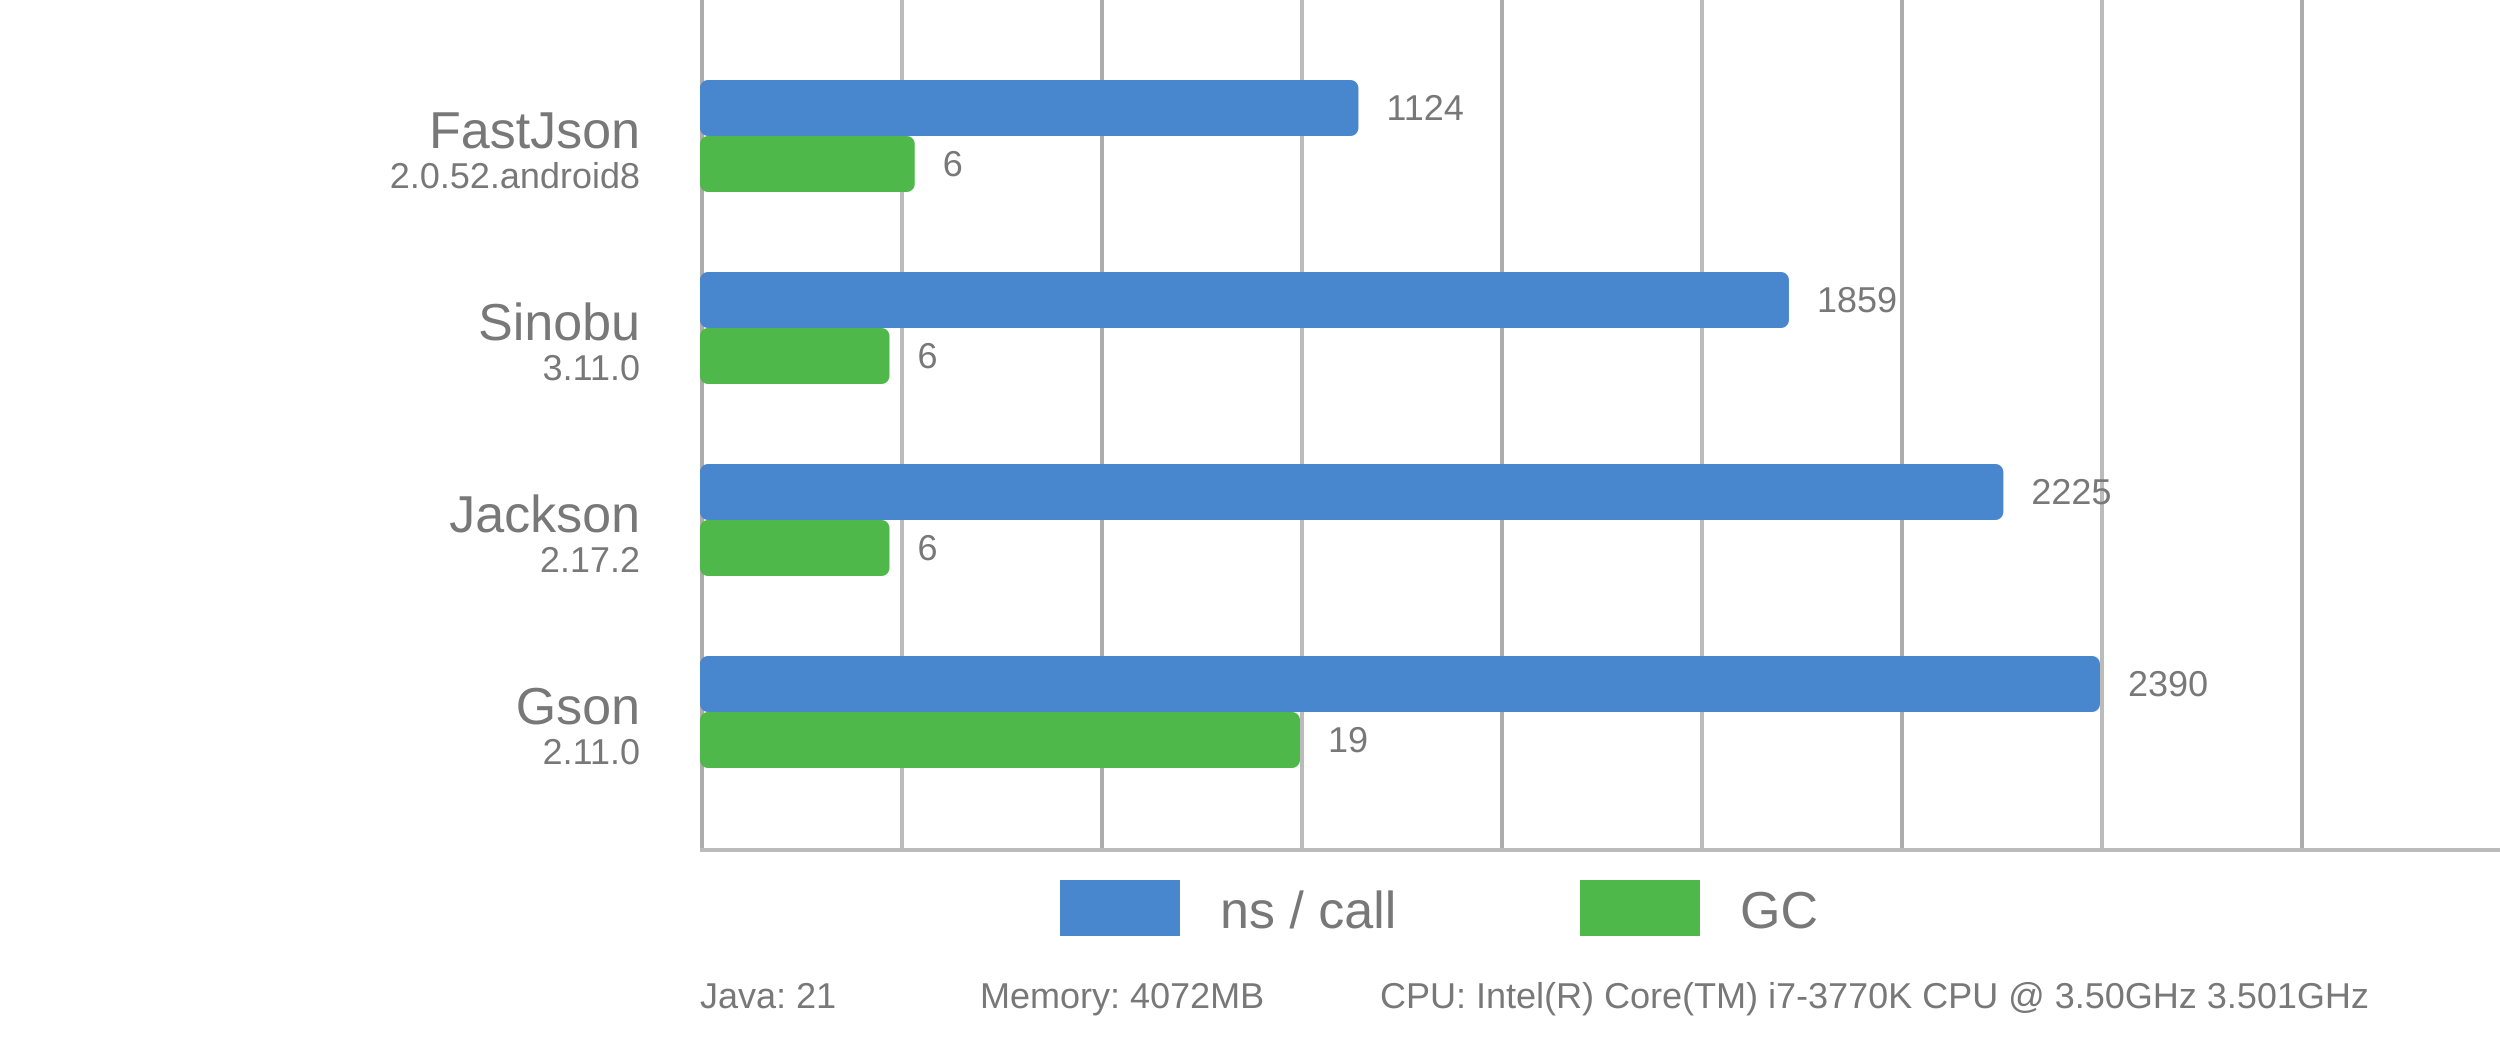
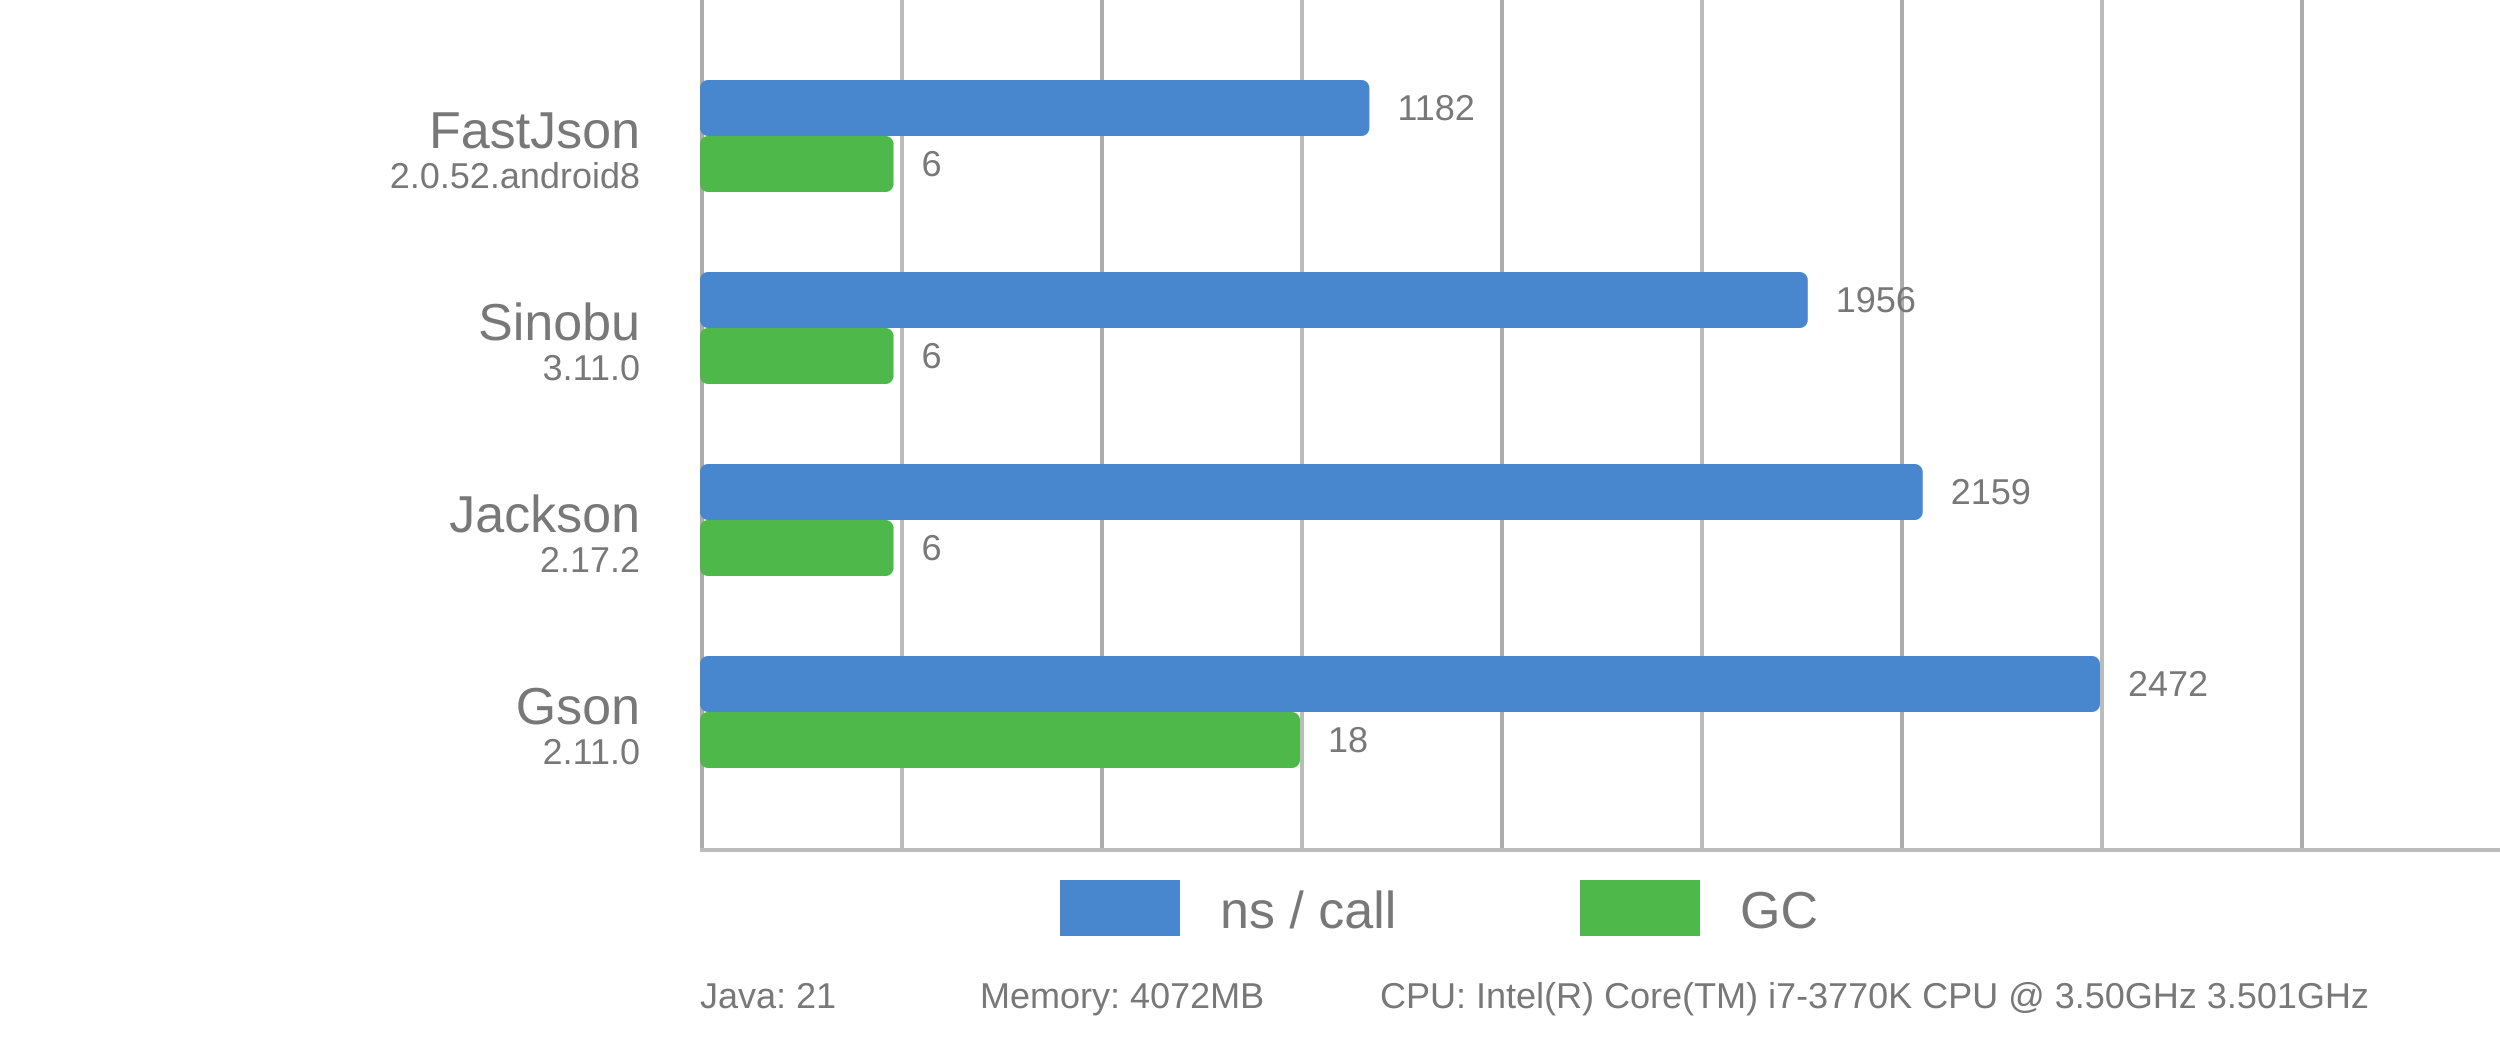
<svg xmlns="http://www.w3.org/2000/svg" viewBox="0 0 625 262">
  <style>
      text {
          font-family: Arial;
          font-size: 13px;
          fill: #787878;
      }

      .desc {
          font-size: 9px;
      }

      .vline {
          fill: #acacac;
          stroke: none;
          stroke-width: 0;
      }

      .subline {
          fill: #bbb;
          stroke: none;
          stroke-width: 0;
      }

      .call {
          fill: #4886CD;
          stroke-linejoin: round;
          height: 14px;
      }

      .gc {
          fill: #4FB84B;
          stroke-linejoin: round;
          height: 14px;
      }
  </style>
  <g>
    <rect x="175" y="0" width="1" height="212" class="vline" />
    <rect x="275" y="0" width="1" height="212" class="vline" />
    <rect x="375" y="0" width="1" height="212" class="vline" />
    <rect x="475" y="0" width="1" height="212" class="vline" />
    <rect x="575" y="0" width="1" height="212" class="vline" />
    <rect x="225" y="0" width="1" height="212" class="subline" />
    <rect x="325" y="0" width="1" height="212" class="subline" />
    <rect x="425" y="0" width="1" height="212" class="subline" />
    <rect x="525" y="0" width="1" height="212" class="subline" />
    <rect x="175" y="212" width="450" height="1" class="subline" />
    <rect x="265" y="220" width="30" class="call" />
    <text x="305" y="232">ns / call</text>
    <rect x="395" y="220" width="30" class="gc" />
    <text x="435" y="232">GC</text>
  </g>
-   <rect x="175" y="20" width="164.603" rx="2" ry="2" class="call" />
-   <rect x="175" y="34" width="53.684" rx="2" ry="2" class="gc" />
+   <rect x="175" y="20" width="167.354" rx="2" ry="2" class="call" />
+   <rect x="175" y="34" width="48.387" rx="2" ry="2" class="gc" />
  <text x="160" y="37" text-anchor="end">FastJson</text>
  <text x="160" y="47" text-anchor="end" class="desc">2.0.52.android8</text>
-   <text x="346.603" y="30" class="desc">1124</text>
-   <text x="235.684" y="44" class="desc">6</text>
-   <rect x="175" y="68" width="272.238" rx="2" ry="2" class="call" />
-   <rect x="175" y="82" width="47.368" rx="2" ry="2" class="gc" />
+   <text x="349.354" y="30" class="desc">1182</text>
+   <text x="230.387" y="44" class="desc">6</text>
+   <rect x="175" y="68" width="276.942" rx="2" ry="2" class="call" />
+   <rect x="175" y="82" width="48.387" rx="2" ry="2" class="gc" />
  <text x="160" y="85" text-anchor="end">Sinobu</text>
  <text x="160" y="95" text-anchor="end" class="desc">3.11.0</text>
-   <text x="454.238" y="78" class="desc">1859</text>
-   <text x="229.368" y="92" class="desc">6</text>
-   <rect x="175" y="116" width="325.837" rx="2" ry="2" class="call" />
-   <rect x="175" y="130" width="47.368" rx="2" ry="2" class="gc" />
+   <text x="458.942" y="78" class="desc">1956</text>
+   <text x="230.387" y="92" class="desc">6</text>
+   <rect x="175" y="116" width="305.684" rx="2" ry="2" class="call" />
+   <rect x="175" y="130" width="48.387" rx="2" ry="2" class="gc" />
  <text x="160" y="133" text-anchor="end">Jackson</text>
  <text x="160" y="143" text-anchor="end" class="desc">2.17.2</text>
-   <text x="507.837" y="126" class="desc">2225</text>
-   <text x="229.368" y="140" class="desc">6</text>
+   <text x="487.684" y="126" class="desc">2159</text>
+   <text x="230.387" y="140" class="desc">6</text>
  <rect x="175" y="164" width="350" rx="2" ry="2" class="call" />
  <rect x="175" y="178" width="150" rx="2" ry="2" class="gc" />
  <text x="160" y="181" text-anchor="end">Gson</text>
  <text x="160" y="191" text-anchor="end" class="desc">2.11.0</text>
-   <text x="532" y="174" class="desc">2390</text>
-   <text x="332" y="188" class="desc">19</text>
+   <text x="532" y="174" class="desc">2472</text>
+   <text x="332" y="188" class="desc">18</text>
  <text x="175" y="252" class="desc">Java: 21</text>
  <text x="245" y="252" class="desc">Memory: 4072MB</text>
  <text x="345" y="252" class="desc">CPU: Intel(R) Core(TM) i7-3770K CPU @ 3.50GHz 3.501GHz</text>
</svg>
